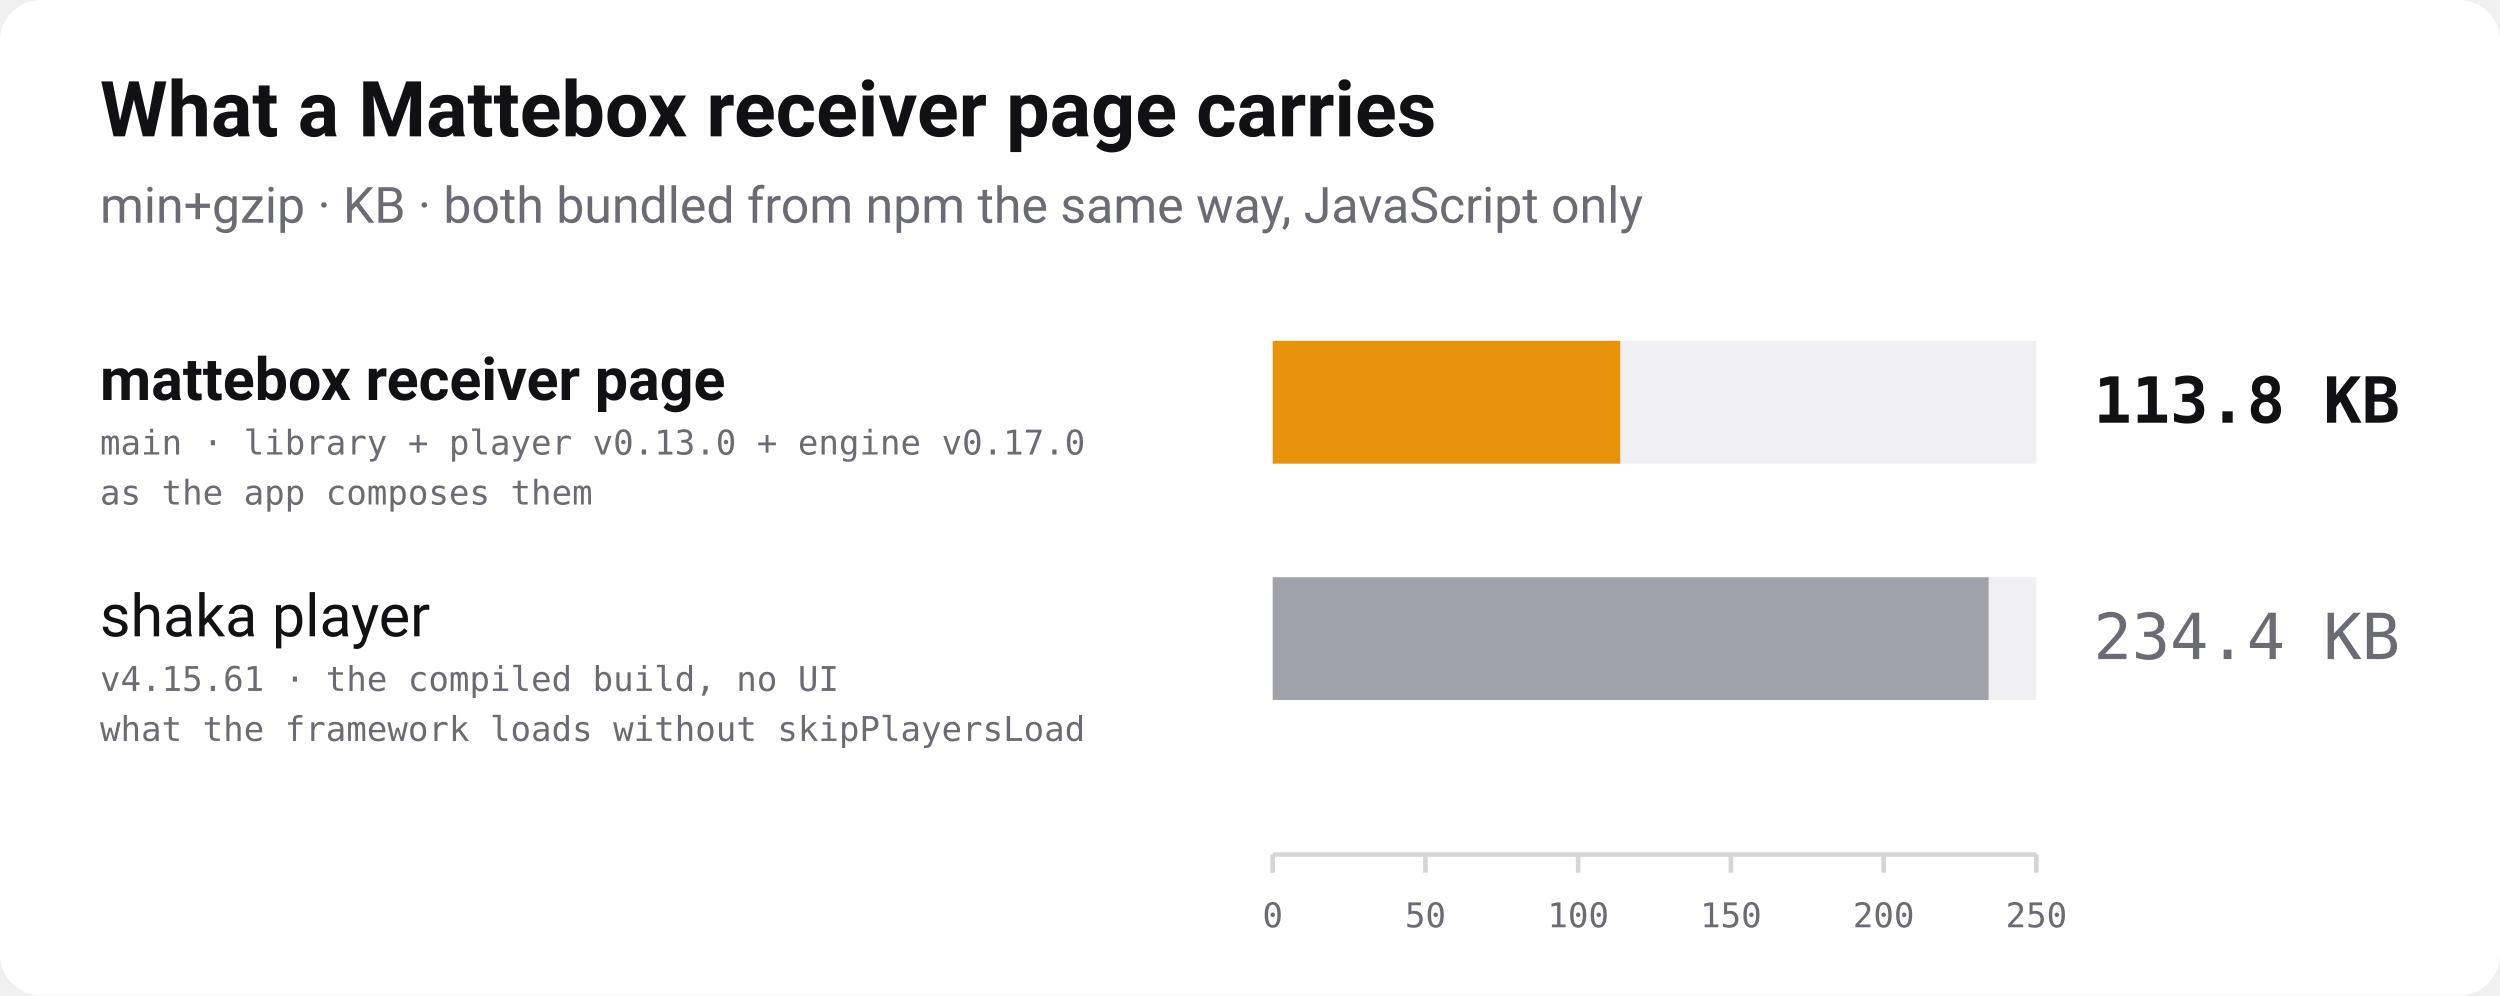
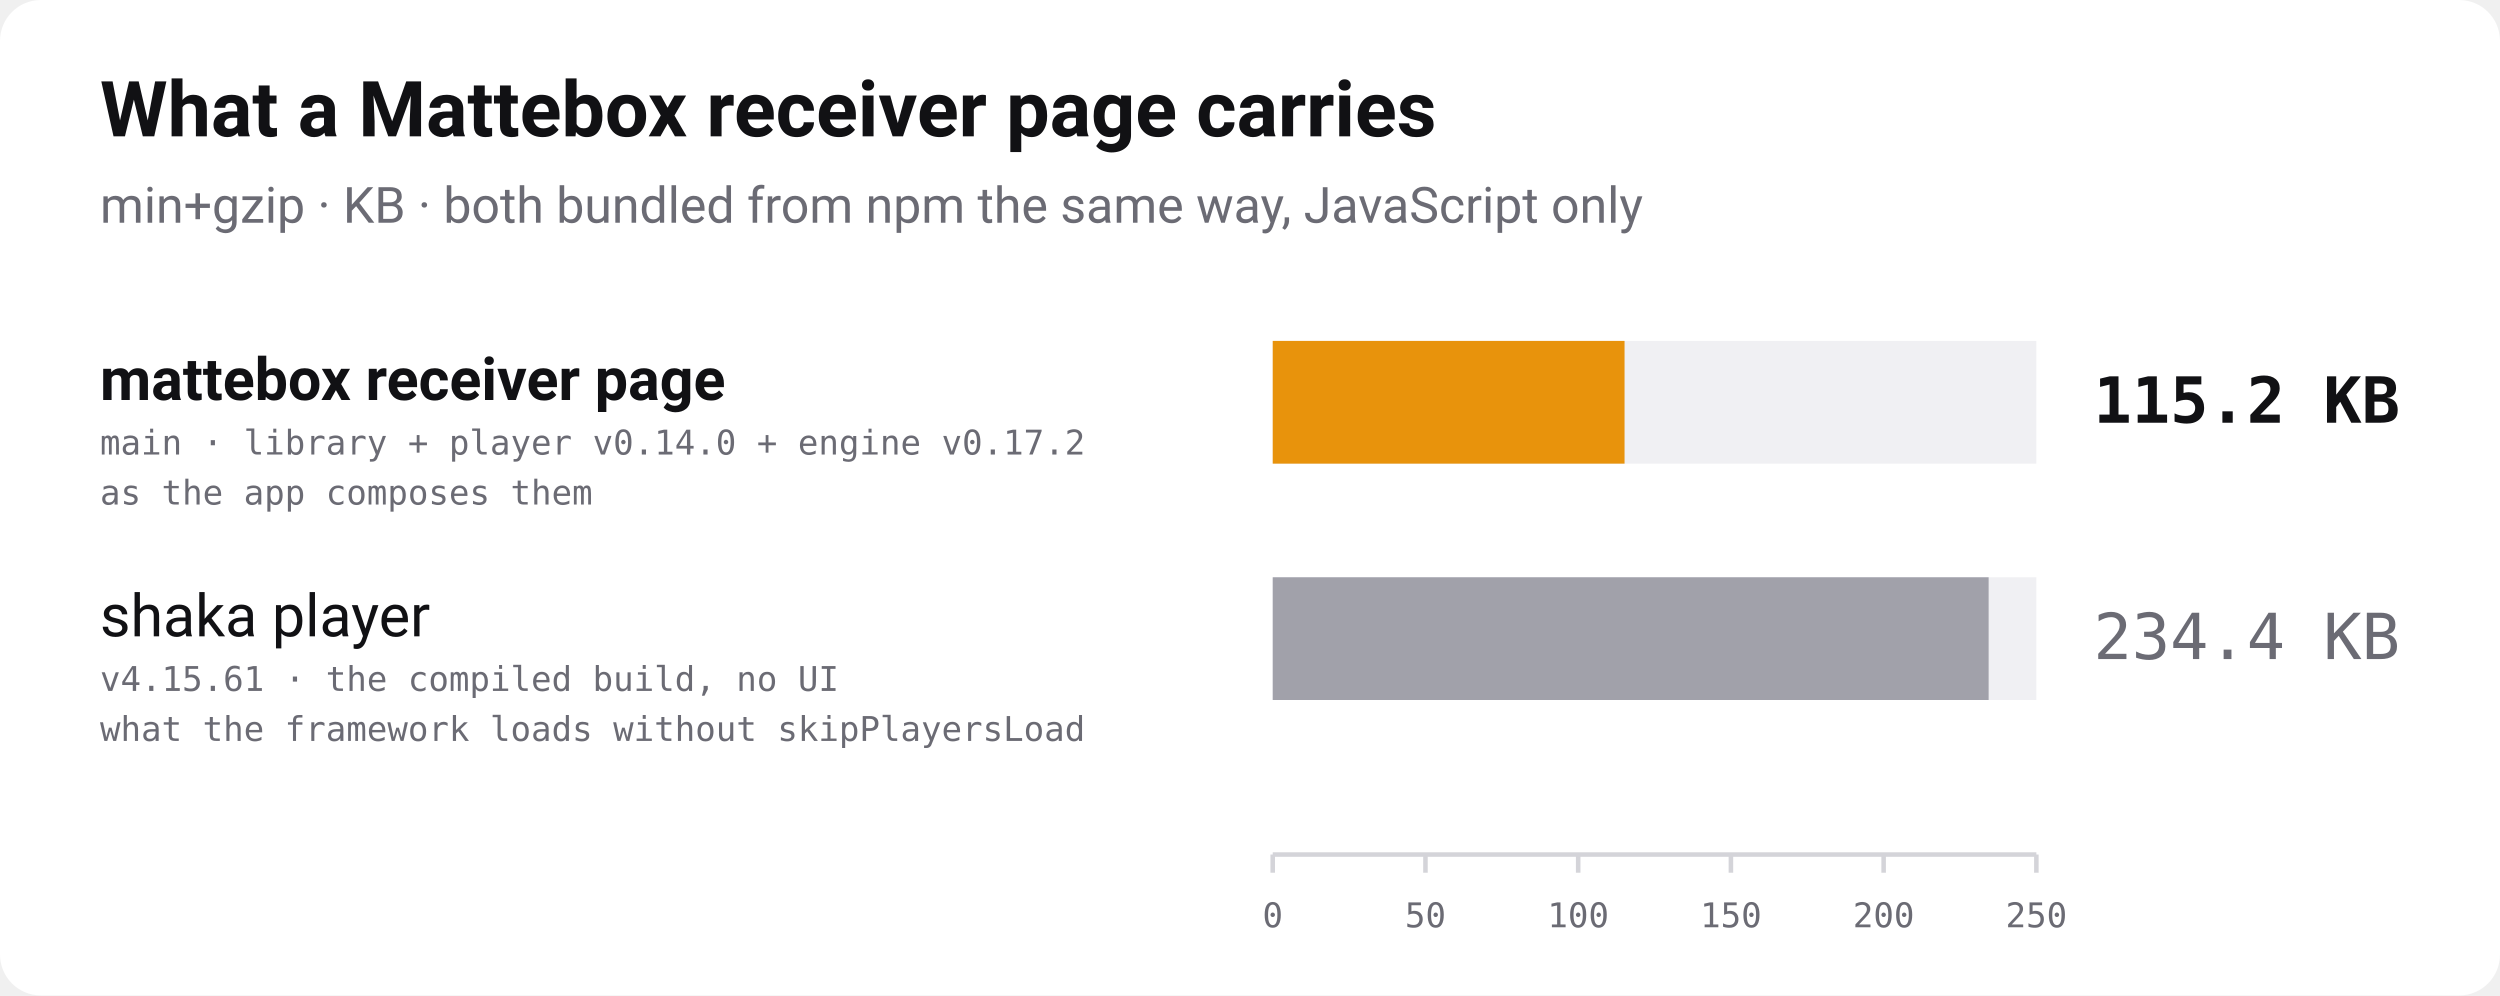
<svg xmlns="http://www.w3.org/2000/svg" width="1100" height="438" viewBox="0 0 1100 438" role="img" aria-label="JavaScript size of a Mattebox Cast receiver page against Shaka Player, min+gzip">
  <rect width="1100" height="438" rx="18" fill="#ffffff" />
  <text x="44" y="60" font-family="-apple-system, 'Segoe UI', Roboto, Helvetica, Arial, sans-serif" font-size="34" font-weight="700" fill="#111114">What a Mattebox receiver page carries</text>
  <text x="44" y="98" font-family="-apple-system, 'Segoe UI', Roboto, Helvetica, Arial, sans-serif" font-size="22" fill="#6b6b74">min+gzip · KB · both bundled from npm the same way, JavaScript only</text>
  <text x="44" y="176" font-family="-apple-system, 'Segoe UI', Roboto, Helvetica, Arial, sans-serif" font-size="26" font-weight="700" fill="#111114">mattebox receiver page</text>
-   <text x="44" y="200" font-family="ui-monospace, 'SF Mono', Menlo, Consolas, monospace" font-size="15" fill="#6b6b74">main · library + player v0.13.0 + engine v0.17.0</text>
+   <text x="44" y="200" font-family="ui-monospace, 'SF Mono', Menlo, Consolas, monospace" font-size="15" fill="#6b6b74">main · library + player v0.14.0 + engine v0.17.2</text>
  <text x="44" y="222" font-family="ui-monospace, 'SF Mono', Menlo, Consolas, monospace" font-size="15" fill="#6b6b74">as the app composes them</text>
  <rect x="560" y="150" width="336" height="54" fill="#f0f0f3" />
-   <rect x="560" y="150" width="152.9" height="54" fill="#e8930c" />
-   <text x="1056" y="186" text-anchor="end" font-family="ui-monospace, 'SF Mono', Menlo, Consolas, monospace" font-size="28" font-weight="700" fill="#111114">113.8 KB</text>
+   <rect x="560" y="150" width="154.8" height="54" fill="#e8930c" />
+   <text x="1056" y="186" text-anchor="end" font-family="ui-monospace, 'SF Mono', Menlo, Consolas, monospace" font-size="28" font-weight="700" fill="#111114">115.2 KB</text>
  <text x="44" y="280" font-family="-apple-system, 'Segoe UI', Roboto, Helvetica, Arial, sans-serif" font-size="26" font-weight="400" fill="#111114">shaka player</text>
  <text x="44" y="304" font-family="ui-monospace, 'SF Mono', Menlo, Consolas, monospace" font-size="15" fill="#6b6b74">v4.15.61 · the compiled build, no UI</text>
  <text x="44" y="326" font-family="ui-monospace, 'SF Mono', Menlo, Consolas, monospace" font-size="15" fill="#6b6b74">what the framework loads without skipPlayersLoad</text>
  <rect x="560" y="254" width="336" height="54" fill="#f0f0f3" />
  <rect x="560" y="254" width="315.0" height="54" fill="#a1a1aa" />
  <text x="1056" y="290" text-anchor="end" font-family="ui-monospace, 'SF Mono', Menlo, Consolas, monospace" font-size="28" font-weight="400" fill="#6b6b74">234.4 KB</text>
  <line x1="560" y1="376" x2="896" y2="376" stroke="#d4d4d9" stroke-width="2" />
  <line x1="560.0" y1="376" x2="560.0" y2="384" stroke="#d4d4d9" stroke-width="2" />
  <text x="560.0" y="408" text-anchor="middle" font-family="ui-monospace, 'SF Mono', Menlo, Consolas, monospace" font-size="15" fill="#6b6b74">0</text>
  <line x1="627.2" y1="376" x2="627.2" y2="384" stroke="#d4d4d9" stroke-width="2" />
  <text x="627.2" y="408" text-anchor="middle" font-family="ui-monospace, 'SF Mono', Menlo, Consolas, monospace" font-size="15" fill="#6b6b74">50</text>
  <line x1="694.4" y1="376" x2="694.4" y2="384" stroke="#d4d4d9" stroke-width="2" />
  <text x="694.4" y="408" text-anchor="middle" font-family="ui-monospace, 'SF Mono', Menlo, Consolas, monospace" font-size="15" fill="#6b6b74">100</text>
  <line x1="761.6" y1="376" x2="761.6" y2="384" stroke="#d4d4d9" stroke-width="2" />
  <text x="761.6" y="408" text-anchor="middle" font-family="ui-monospace, 'SF Mono', Menlo, Consolas, monospace" font-size="15" fill="#6b6b74">150</text>
  <line x1="828.8" y1="376" x2="828.8" y2="384" stroke="#d4d4d9" stroke-width="2" />
  <text x="828.8" y="408" text-anchor="middle" font-family="ui-monospace, 'SF Mono', Menlo, Consolas, monospace" font-size="15" fill="#6b6b74">200</text>
  <line x1="896.0" y1="376" x2="896.0" y2="384" stroke="#d4d4d9" stroke-width="2" />
  <text x="896.0" y="408" text-anchor="middle" font-family="ui-monospace, 'SF Mono', Menlo, Consolas, monospace" font-size="15" fill="#6b6b74">250</text>
</svg>
